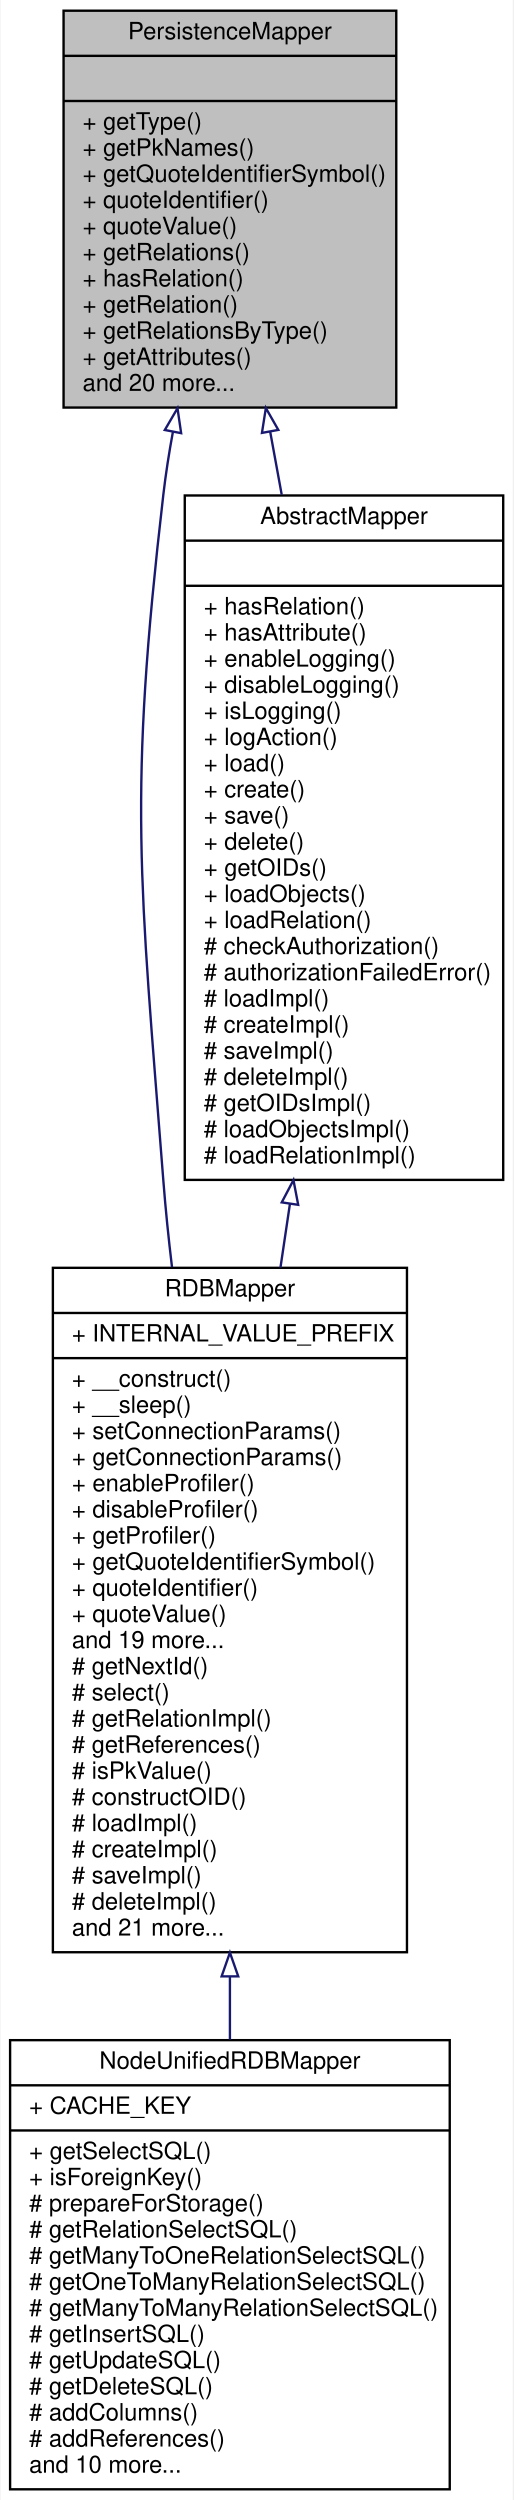
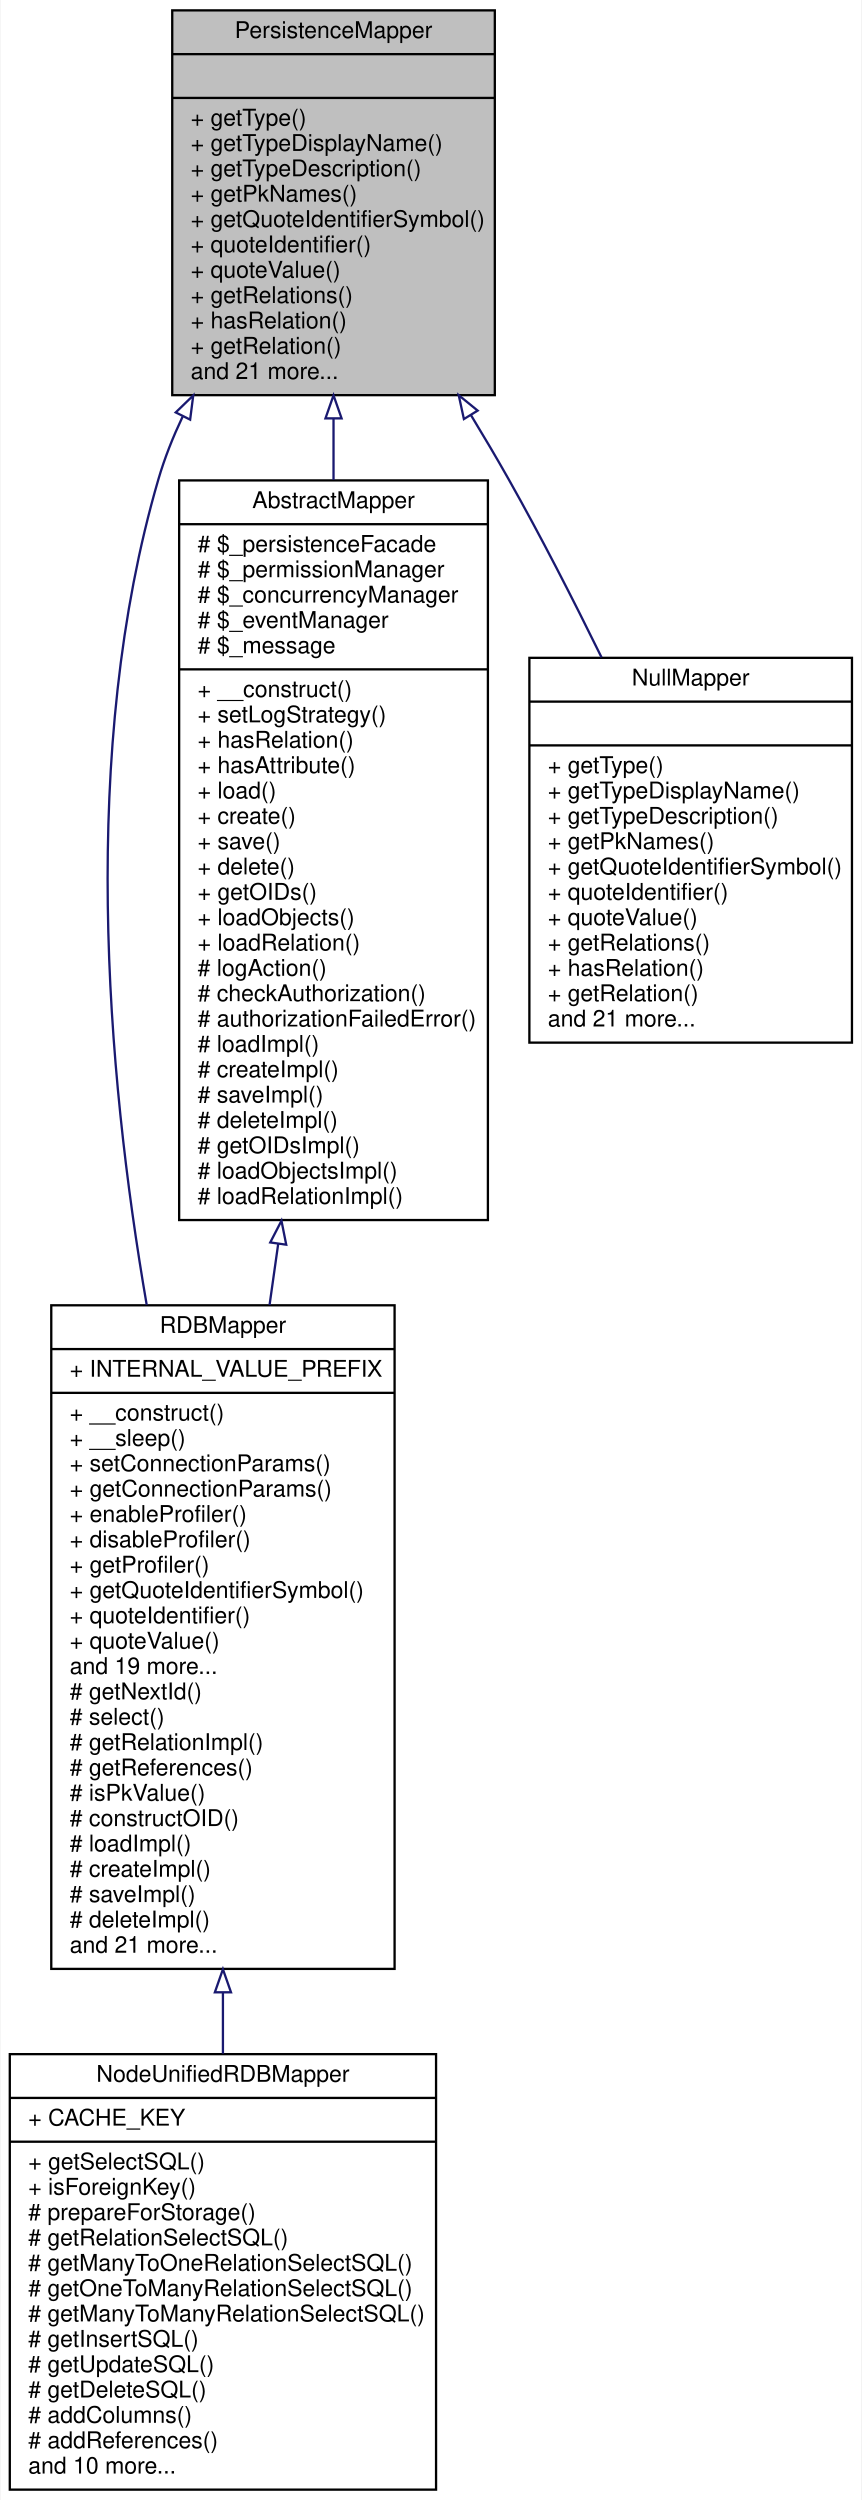
- <svg xmlns="http://www.w3.org/2000/svg" xmlns:xlink="http://www.w3.org/1999/xlink" width="216pt" height="1052pt" viewBox="0.00 0.00 215.50 1052.00">
-   <g id="graph0" class="graph" transform="scale(1 1) rotate(0) translate(4 1048)">
-     <polygon fill="white" stroke="none" points="-4,4 -4,-1048 211.5,-1048 211.5,4 -4,4" />
+ <svg xmlns="http://www.w3.org/2000/svg" xmlns:xlink="http://www.w3.org/1999/xlink" width="374pt" height="1085pt" viewBox="0.00 0.00 373.50 1085.00">
+   <g id="graph0" class="graph" transform="scale(1 1) rotate(0) translate(4 1081)">
+     <polygon fill="white" stroke="none" points="-4,4 -4,-1081 369.5,-1081 369.5,4 -4,4" />
    <g id="node1" class="node">
-       <polygon fill="#bfbfbf" stroke="black" points="22.5,-876.5 22.5,-1043.5 162.5,-1043.5 162.5,-876.5 22.5,-876.5" />
-       <text text-anchor="middle" x="92.5" y="-1031.5" font-family="Helvetica,sans-Serif" font-size="10.00">PersistenceMapper</text>
-       <polyline fill="none" stroke="black" points="22.5,-1024.5 162.5,-1024.5 " />
-       <text text-anchor="middle" x="92.5" y="-1012.5" font-family="Helvetica,sans-Serif" font-size="10.00"> </text>
-       <polyline fill="none" stroke="black" points="22.5,-1005.5 162.5,-1005.5 " />
-       <text text-anchor="start" x="30.5" y="-993.5" font-family="Helvetica,sans-Serif" font-size="10.00">+ getType()</text>
-       <text text-anchor="start" x="30.5" y="-982.5" font-family="Helvetica,sans-Serif" font-size="10.00">+ getPkNames()</text>
-       <text text-anchor="start" x="30.5" y="-971.5" font-family="Helvetica,sans-Serif" font-size="10.00">+ getQuoteIdentifierSymbol()</text>
-       <text text-anchor="start" x="30.5" y="-960.5" font-family="Helvetica,sans-Serif" font-size="10.00">+ quoteIdentifier()</text>
-       <text text-anchor="start" x="30.5" y="-949.5" font-family="Helvetica,sans-Serif" font-size="10.00">+ quoteValue()</text>
-       <text text-anchor="start" x="30.5" y="-938.5" font-family="Helvetica,sans-Serif" font-size="10.00">+ getRelations()</text>
-       <text text-anchor="start" x="30.5" y="-927.5" font-family="Helvetica,sans-Serif" font-size="10.00">+ hasRelation()</text>
-       <text text-anchor="start" x="30.5" y="-916.5" font-family="Helvetica,sans-Serif" font-size="10.00">+ getRelation()</text>
-       <text text-anchor="start" x="30.5" y="-905.5" font-family="Helvetica,sans-Serif" font-size="10.00">+ getRelationsByType()</text>
-       <text text-anchor="start" x="30.5" y="-894.5" font-family="Helvetica,sans-Serif" font-size="10.00">+ getAttributes()</text>
-       <text text-anchor="start" x="30.5" y="-883.5" font-family="Helvetica,sans-Serif" font-size="10.00">and 20 more...</text>
+       <polygon fill="#bfbfbf" stroke="black" points="70.5,-909.5 70.5,-1076.5 210.5,-1076.5 210.5,-909.5 70.5,-909.5" />
+       <text text-anchor="middle" x="140.5" y="-1064.5" font-family="Helvetica,sans-Serif" font-size="10.00">PersistenceMapper</text>
+       <polyline fill="none" stroke="black" points="70.5,-1057.5 210.5,-1057.5 " />
+       <text text-anchor="middle" x="140.5" y="-1045.5" font-family="Helvetica,sans-Serif" font-size="10.00"> </text>
+       <polyline fill="none" stroke="black" points="70.5,-1038.5 210.5,-1038.5 " />
+       <text text-anchor="start" x="78.5" y="-1026.5" font-family="Helvetica,sans-Serif" font-size="10.00">+ getType()</text>
+       <text text-anchor="start" x="78.5" y="-1015.5" font-family="Helvetica,sans-Serif" font-size="10.00">+ getTypeDisplayName()</text>
+       <text text-anchor="start" x="78.5" y="-1004.5" font-family="Helvetica,sans-Serif" font-size="10.00">+ getTypeDescription()</text>
+       <text text-anchor="start" x="78.5" y="-993.5" font-family="Helvetica,sans-Serif" font-size="10.00">+ getPkNames()</text>
+       <text text-anchor="start" x="78.5" y="-982.5" font-family="Helvetica,sans-Serif" font-size="10.00">+ getQuoteIdentifierSymbol()</text>
+       <text text-anchor="start" x="78.5" y="-971.5" font-family="Helvetica,sans-Serif" font-size="10.00">+ quoteIdentifier()</text>
+       <text text-anchor="start" x="78.5" y="-960.5" font-family="Helvetica,sans-Serif" font-size="10.00">+ quoteValue()</text>
+       <text text-anchor="start" x="78.5" y="-949.5" font-family="Helvetica,sans-Serif" font-size="10.00">+ getRelations()</text>
+       <text text-anchor="start" x="78.5" y="-938.5" font-family="Helvetica,sans-Serif" font-size="10.00">+ hasRelation()</text>
+       <text text-anchor="start" x="78.5" y="-927.5" font-family="Helvetica,sans-Serif" font-size="10.00">+ getRelation()</text>
+       <text text-anchor="start" x="78.5" y="-916.5" font-family="Helvetica,sans-Serif" font-size="10.00">and 21 more...</text>
    </g>
    <g id="node2" class="node">
      <g id="a_node2">
        <a xlink:href="classwcmf_1_1lib_1_1model_1_1mapper_1_1_r_d_b_mapper.html" target="_top" xlink:title="RDBMapper maps objects of one type to a relational database schema. ">
          <polygon fill="white" stroke="black" points="18,-226.5 18,-514.5 167,-514.5 167,-226.5 18,-226.5" />
          <text text-anchor="middle" x="92.5" y="-502.5" font-family="Helvetica,sans-Serif" font-size="10.00">RDBMapper</text>
          <polyline fill="none" stroke="black" points="18,-495.5 167,-495.5 " />
          <text text-anchor="start" x="26" y="-483.5" font-family="Helvetica,sans-Serif" font-size="10.00">+ INTERNAL_VALUE_PREFIX</text>
          <polyline fill="none" stroke="black" points="18,-476.5 167,-476.5 " />
          <text text-anchor="start" x="26" y="-464.5" font-family="Helvetica,sans-Serif" font-size="10.00">+ __construct()</text>
          <text text-anchor="start" x="26" y="-453.5" font-family="Helvetica,sans-Serif" font-size="10.00">+ __sleep()</text>
          <text text-anchor="start" x="26" y="-442.5" font-family="Helvetica,sans-Serif" font-size="10.00">+ setConnectionParams()</text>
          <text text-anchor="start" x="26" y="-431.5" font-family="Helvetica,sans-Serif" font-size="10.00">+ getConnectionParams()</text>
          <text text-anchor="start" x="26" y="-420.5" font-family="Helvetica,sans-Serif" font-size="10.00">+ enableProfiler()</text>
          <text text-anchor="start" x="26" y="-409.5" font-family="Helvetica,sans-Serif" font-size="10.00">+ disableProfiler()</text>
          <text text-anchor="start" x="26" y="-398.5" font-family="Helvetica,sans-Serif" font-size="10.00">+ getProfiler()</text>
          <text text-anchor="start" x="26" y="-387.5" font-family="Helvetica,sans-Serif" font-size="10.00">+ getQuoteIdentifierSymbol()</text>
          <text text-anchor="start" x="26" y="-376.5" font-family="Helvetica,sans-Serif" font-size="10.00">+ quoteIdentifier()</text>
          <text text-anchor="start" x="26" y="-365.5" font-family="Helvetica,sans-Serif" font-size="10.00">+ quoteValue()</text>
          <text text-anchor="start" x="26" y="-354.5" font-family="Helvetica,sans-Serif" font-size="10.00">and 19 more...</text>
          <text text-anchor="start" x="26" y="-343.5" font-family="Helvetica,sans-Serif" font-size="10.00"># getNextId()</text>
          <text text-anchor="start" x="26" y="-332.5" font-family="Helvetica,sans-Serif" font-size="10.00"># select()</text>
          <text text-anchor="start" x="26" y="-321.5" font-family="Helvetica,sans-Serif" font-size="10.00"># getRelationImpl()</text>
          <text text-anchor="start" x="26" y="-310.5" font-family="Helvetica,sans-Serif" font-size="10.00"># getReferences()</text>
          <text text-anchor="start" x="26" y="-299.5" font-family="Helvetica,sans-Serif" font-size="10.00"># isPkValue()</text>
          <text text-anchor="start" x="26" y="-288.5" font-family="Helvetica,sans-Serif" font-size="10.00"># constructOID()</text>
          <text text-anchor="start" x="26" y="-277.5" font-family="Helvetica,sans-Serif" font-size="10.00"># loadImpl()</text>
          <text text-anchor="start" x="26" y="-266.5" font-family="Helvetica,sans-Serif" font-size="10.00"># createImpl()</text>
          <text text-anchor="start" x="26" y="-255.5" font-family="Helvetica,sans-Serif" font-size="10.00"># saveImpl()</text>
          <text text-anchor="start" x="26" y="-244.5" font-family="Helvetica,sans-Serif" font-size="10.00"># deleteImpl()</text>
          <text text-anchor="start" x="26" y="-233.5" font-family="Helvetica,sans-Serif" font-size="10.00">and 21 more...</text>
        </a>
      </g>
    </g>
    <g id="edge1" class="edge">
-       <path fill="none" stroke="midnightblue" d="M68.51,-866.266C66.882,-857.435 65.496,-848.578 64.5,-840 49.692,-712.412 54.572,-679.06 64.5,-551 65.414,-539.208 66.661,-527.019 68.124,-514.802" />
-       <polygon fill="none" stroke="midnightblue" points="65.099,-867.061 70.442,-876.209 71.97,-865.725 65.099,-867.061" />
+       <path fill="none" stroke="midnightblue" d="M75.02,-900.201C70.802,-891.303 67.178,-882.169 64.5,-873 30.241,-755.71 41.876,-616.567 59.426,-514.636" />
+       <polygon fill="none" stroke="midnightblue" points="72.01,-902.007 79.618,-909.38 78.269,-898.872 72.01,-902.007" />
    </g>
    <g id="node4" class="node">
      <g id="a_node4">
        <a xlink:href="classwcmf_1_1lib_1_1persistence_1_1impl_1_1_abstract_mapper.html" target="_top" xlink:title="AbstractMapper provides a basic implementation for other mapper classes. ">
-           <polygon fill="white" stroke="black" points="73.5,-551.5 73.5,-839.5 207.5,-839.5 207.5,-551.5 73.5,-551.5" />
-           <text text-anchor="middle" x="140.5" y="-827.5" font-family="Helvetica,sans-Serif" font-size="10.00">AbstractMapper</text>
-           <polyline fill="none" stroke="black" points="73.5,-820.5 207.5,-820.5 " />
-           <text text-anchor="middle" x="140.5" y="-808.5" font-family="Helvetica,sans-Serif" font-size="10.00"> </text>
-           <polyline fill="none" stroke="black" points="73.5,-801.5 207.5,-801.5 " />
-           <text text-anchor="start" x="81.5" y="-789.5" font-family="Helvetica,sans-Serif" font-size="10.00">+ hasRelation()</text>
-           <text text-anchor="start" x="81.5" y="-778.5" font-family="Helvetica,sans-Serif" font-size="10.00">+ hasAttribute()</text>
-           <text text-anchor="start" x="81.5" y="-767.5" font-family="Helvetica,sans-Serif" font-size="10.00">+ enableLogging()</text>
-           <text text-anchor="start" x="81.5" y="-756.5" font-family="Helvetica,sans-Serif" font-size="10.00">+ disableLogging()</text>
-           <text text-anchor="start" x="81.5" y="-745.5" font-family="Helvetica,sans-Serif" font-size="10.00">+ isLogging()</text>
-           <text text-anchor="start" x="81.5" y="-734.5" font-family="Helvetica,sans-Serif" font-size="10.00">+ logAction()</text>
-           <text text-anchor="start" x="81.5" y="-723.5" font-family="Helvetica,sans-Serif" font-size="10.00">+ load()</text>
-           <text text-anchor="start" x="81.5" y="-712.5" font-family="Helvetica,sans-Serif" font-size="10.00">+ create()</text>
-           <text text-anchor="start" x="81.5" y="-701.5" font-family="Helvetica,sans-Serif" font-size="10.00">+ save()</text>
-           <text text-anchor="start" x="81.5" y="-690.5" font-family="Helvetica,sans-Serif" font-size="10.00">+ delete()</text>
-           <text text-anchor="start" x="81.5" y="-679.5" font-family="Helvetica,sans-Serif" font-size="10.00">+ getOIDs()</text>
-           <text text-anchor="start" x="81.5" y="-668.5" font-family="Helvetica,sans-Serif" font-size="10.00">+ loadObjects()</text>
-           <text text-anchor="start" x="81.5" y="-657.5" font-family="Helvetica,sans-Serif" font-size="10.00">+ loadRelation()</text>
+           <polygon fill="white" stroke="black" points="73.5,-551.5 73.5,-872.5 207.5,-872.5 207.5,-551.5 73.5,-551.5" />
+           <text text-anchor="middle" x="140.5" y="-860.5" font-family="Helvetica,sans-Serif" font-size="10.00">AbstractMapper</text>
+           <polyline fill="none" stroke="black" points="73.5,-853.5 207.5,-853.5 " />
+           <text text-anchor="start" x="81.5" y="-841.5" font-family="Helvetica,sans-Serif" font-size="10.00"># $_persistenceFacade</text>
+           <text text-anchor="start" x="81.5" y="-830.5" font-family="Helvetica,sans-Serif" font-size="10.00"># $_permissionManager</text>
+           <text text-anchor="start" x="81.5" y="-819.5" font-family="Helvetica,sans-Serif" font-size="10.00"># $_concurrencyManager</text>
+           <text text-anchor="start" x="81.5" y="-808.5" font-family="Helvetica,sans-Serif" font-size="10.00"># $_eventManager</text>
+           <text text-anchor="start" x="81.5" y="-797.5" font-family="Helvetica,sans-Serif" font-size="10.00"># $_message</text>
+           <polyline fill="none" stroke="black" points="73.5,-790.5 207.5,-790.5 " />
+           <text text-anchor="start" x="81.5" y="-778.5" font-family="Helvetica,sans-Serif" font-size="10.00">+ __construct()</text>
+           <text text-anchor="start" x="81.5" y="-767.5" font-family="Helvetica,sans-Serif" font-size="10.00">+ setLogStrategy()</text>
+           <text text-anchor="start" x="81.5" y="-756.5" font-family="Helvetica,sans-Serif" font-size="10.00">+ hasRelation()</text>
+           <text text-anchor="start" x="81.5" y="-745.5" font-family="Helvetica,sans-Serif" font-size="10.00">+ hasAttribute()</text>
+           <text text-anchor="start" x="81.5" y="-734.5" font-family="Helvetica,sans-Serif" font-size="10.00">+ load()</text>
+           <text text-anchor="start" x="81.5" y="-723.5" font-family="Helvetica,sans-Serif" font-size="10.00">+ create()</text>
+           <text text-anchor="start" x="81.5" y="-712.5" font-family="Helvetica,sans-Serif" font-size="10.00">+ save()</text>
+           <text text-anchor="start" x="81.5" y="-701.5" font-family="Helvetica,sans-Serif" font-size="10.00">+ delete()</text>
+           <text text-anchor="start" x="81.5" y="-690.5" font-family="Helvetica,sans-Serif" font-size="10.00">+ getOIDs()</text>
+           <text text-anchor="start" x="81.5" y="-679.5" font-family="Helvetica,sans-Serif" font-size="10.00">+ loadObjects()</text>
+           <text text-anchor="start" x="81.5" y="-668.5" font-family="Helvetica,sans-Serif" font-size="10.00">+ loadRelation()</text>
+           <text text-anchor="start" x="81.5" y="-657.5" font-family="Helvetica,sans-Serif" font-size="10.00"># logAction()</text>
          <text text-anchor="start" x="81.5" y="-646.5" font-family="Helvetica,sans-Serif" font-size="10.00"># checkAuthorization()</text>
          <text text-anchor="start" x="81.5" y="-635.5" font-family="Helvetica,sans-Serif" font-size="10.00"># authorizationFailedError()</text>
          <text text-anchor="start" x="81.5" y="-624.5" font-family="Helvetica,sans-Serif" font-size="10.00"># loadImpl()</text>
          <text text-anchor="start" x="81.5" y="-613.5" font-family="Helvetica,sans-Serif" font-size="10.00"># createImpl()</text>
          <text text-anchor="start" x="81.5" y="-602.5" font-family="Helvetica,sans-Serif" font-size="10.00"># saveImpl()</text>
          <text text-anchor="start" x="81.5" y="-591.5" font-family="Helvetica,sans-Serif" font-size="10.00"># deleteImpl()</text>
          <text text-anchor="start" x="81.5" y="-580.5" font-family="Helvetica,sans-Serif" font-size="10.00"># getOIDsImpl()</text>
          <text text-anchor="start" x="81.5" y="-569.5" font-family="Helvetica,sans-Serif" font-size="10.00"># loadObjectsImpl()</text>
          <text text-anchor="start" x="81.5" y="-558.5" font-family="Helvetica,sans-Serif" font-size="10.00"># loadRelationImpl()</text>
        </a>
      </g>
    </g>
    <g id="edge3" class="edge">
-       <path fill="none" stroke="midnightblue" d="M109.454,-866.281C111.035,-857.638 112.66,-848.751 114.299,-839.789" />
-       <polygon fill="none" stroke="midnightblue" points="105.978,-865.837 107.622,-876.304 112.863,-867.096 105.978,-865.837" />
+       <path fill="none" stroke="midnightblue" d="M140.5,-899.382C140.5,-890.713 140.5,-881.771 140.5,-872.712" />
+       <polygon fill="none" stroke="midnightblue" points="137,-899.423 140.5,-909.423 144,-899.423 137,-899.423" />
+     </g>
+     <g id="node5" class="node">
+       <g id="a_node5">
+         <a xlink:href="classwcmf_1_1lib_1_1persistence_1_1impl_1_1_null_mapper.html" target="_top" xlink:title="NullMapper acts as there is no mapper. ">
+           <polygon fill="white" stroke="black" points="225.5,-628.5 225.5,-795.5 365.5,-795.5 365.5,-628.5 225.5,-628.5" />
+           <text text-anchor="middle" x="295.5" y="-783.5" font-family="Helvetica,sans-Serif" font-size="10.00">NullMapper</text>
+           <polyline fill="none" stroke="black" points="225.5,-776.5 365.5,-776.5 " />
+           <text text-anchor="middle" x="295.5" y="-764.5" font-family="Helvetica,sans-Serif" font-size="10.00"> </text>
+           <polyline fill="none" stroke="black" points="225.5,-757.5 365.5,-757.5 " />
+           <text text-anchor="start" x="233.5" y="-745.5" font-family="Helvetica,sans-Serif" font-size="10.00">+ getType()</text>
+           <text text-anchor="start" x="233.5" y="-734.5" font-family="Helvetica,sans-Serif" font-size="10.00">+ getTypeDisplayName()</text>
+           <text text-anchor="start" x="233.5" y="-723.5" font-family="Helvetica,sans-Serif" font-size="10.00">+ getTypeDescription()</text>
+           <text text-anchor="start" x="233.5" y="-712.5" font-family="Helvetica,sans-Serif" font-size="10.00">+ getPkNames()</text>
+           <text text-anchor="start" x="233.5" y="-701.5" font-family="Helvetica,sans-Serif" font-size="10.00">+ getQuoteIdentifierSymbol()</text>
+           <text text-anchor="start" x="233.5" y="-690.5" font-family="Helvetica,sans-Serif" font-size="10.00">+ quoteIdentifier()</text>
+           <text text-anchor="start" x="233.5" y="-679.5" font-family="Helvetica,sans-Serif" font-size="10.00">+ quoteValue()</text>
+           <text text-anchor="start" x="233.5" y="-668.5" font-family="Helvetica,sans-Serif" font-size="10.00">+ getRelations()</text>
+           <text text-anchor="start" x="233.5" y="-657.5" font-family="Helvetica,sans-Serif" font-size="10.00">+ hasRelation()</text>
+           <text text-anchor="start" x="233.5" y="-646.5" font-family="Helvetica,sans-Serif" font-size="10.00">+ getRelation()</text>
+           <text text-anchor="start" x="233.5" y="-635.5" font-family="Helvetica,sans-Serif" font-size="10.00">and 21 more...</text>
+         </a>
+       </g>
+     </g>
+     <g id="edge5" class="edge">
+       <path fill="none" stroke="midnightblue" d="M200.084,-900.931C205.772,-891.581 211.337,-882.155 216.5,-873 230.424,-848.31 244.487,-820.829 256.811,-795.707" />
+       <polygon fill="none" stroke="midnightblue" points="197.081,-899.132 194.833,-909.486 203.047,-902.794 197.081,-899.132" />
    </g>
    <g id="node3" class="node">
      <g id="a_node3">
        <a xlink:href="classwcmf_1_1lib_1_1model_1_1mapper_1_1_node_unified_r_d_b_mapper.html" target="_top" xlink:title="NodeUnifiedRDBMapper maps Node objects to a relational database schema where each Node type has its o...">
          <polygon fill="white" stroke="black" points="0,-0.5 0,-189.5 185,-189.5 185,-0.5 0,-0.5" />
          <text text-anchor="middle" x="92.5" y="-177.5" font-family="Helvetica,sans-Serif" font-size="10.00">NodeUnifiedRDBMapper</text>
          <polyline fill="none" stroke="black" points="0,-170.5 185,-170.5 " />
          <text text-anchor="start" x="8" y="-158.5" font-family="Helvetica,sans-Serif" font-size="10.00">+ CACHE_KEY</text>
          <polyline fill="none" stroke="black" points="0,-151.5 185,-151.5 " />
          <text text-anchor="start" x="8" y="-139.5" font-family="Helvetica,sans-Serif" font-size="10.00">+ getSelectSQL()</text>
          <text text-anchor="start" x="8" y="-128.5" font-family="Helvetica,sans-Serif" font-size="10.00">+ isForeignKey()</text>
          <text text-anchor="start" x="8" y="-117.5" font-family="Helvetica,sans-Serif" font-size="10.00"># prepareForStorage()</text>
          <text text-anchor="start" x="8" y="-106.5" font-family="Helvetica,sans-Serif" font-size="10.00"># getRelationSelectSQL()</text>
          <text text-anchor="start" x="8" y="-95.5" font-family="Helvetica,sans-Serif" font-size="10.00"># getManyToOneRelationSelectSQL()</text>
          <text text-anchor="start" x="8" y="-84.5" font-family="Helvetica,sans-Serif" font-size="10.00"># getOneToManyRelationSelectSQL()</text>
          <text text-anchor="start" x="8" y="-73.5" font-family="Helvetica,sans-Serif" font-size="10.00"># getManyToManyRelationSelectSQL()</text>
          <text text-anchor="start" x="8" y="-62.5" font-family="Helvetica,sans-Serif" font-size="10.00"># getInsertSQL()</text>
          <text text-anchor="start" x="8" y="-51.5" font-family="Helvetica,sans-Serif" font-size="10.00"># getUpdateSQL()</text>
          <text text-anchor="start" x="8" y="-40.5" font-family="Helvetica,sans-Serif" font-size="10.00"># getDeleteSQL()</text>
          <text text-anchor="start" x="8" y="-29.5" font-family="Helvetica,sans-Serif" font-size="10.00"># addColumns()</text>
          <text text-anchor="start" x="8" y="-18.5" font-family="Helvetica,sans-Serif" font-size="10.00"># addReferences()</text>
          <text text-anchor="start" x="8" y="-7.5" font-family="Helvetica,sans-Serif" font-size="10.00">and 10 more...</text>
        </a>
      </g>
    </g>
    <g id="edge2" class="edge">
      <path fill="none" stroke="midnightblue" d="M92.5,-216.188C92.5,-207.223 92.5,-198.355 92.5,-189.741" />
      <polygon fill="none" stroke="midnightblue" points="89,-216.342 92.5,-226.342 96,-216.342 89,-216.342" />
    </g>
    <g id="edge4" class="edge">
-       <path fill="none" stroke="midnightblue" d="M117.742,-541.355C116.415,-532.425 115.082,-523.461 113.762,-514.572" />
-       <polygon fill="none" stroke="midnightblue" points="114.305,-542.04 119.237,-551.417 121.229,-541.011 114.305,-542.04" />
+       <path fill="none" stroke="midnightblue" d="M116.488,-541.164C115.232,-532.279 113.975,-523.394 112.733,-514.606" />
+       <polygon fill="none" stroke="midnightblue" points="113.04,-541.78 117.906,-551.191 119.971,-540.8 113.04,-541.78" />
    </g>
  </g>
</svg>
